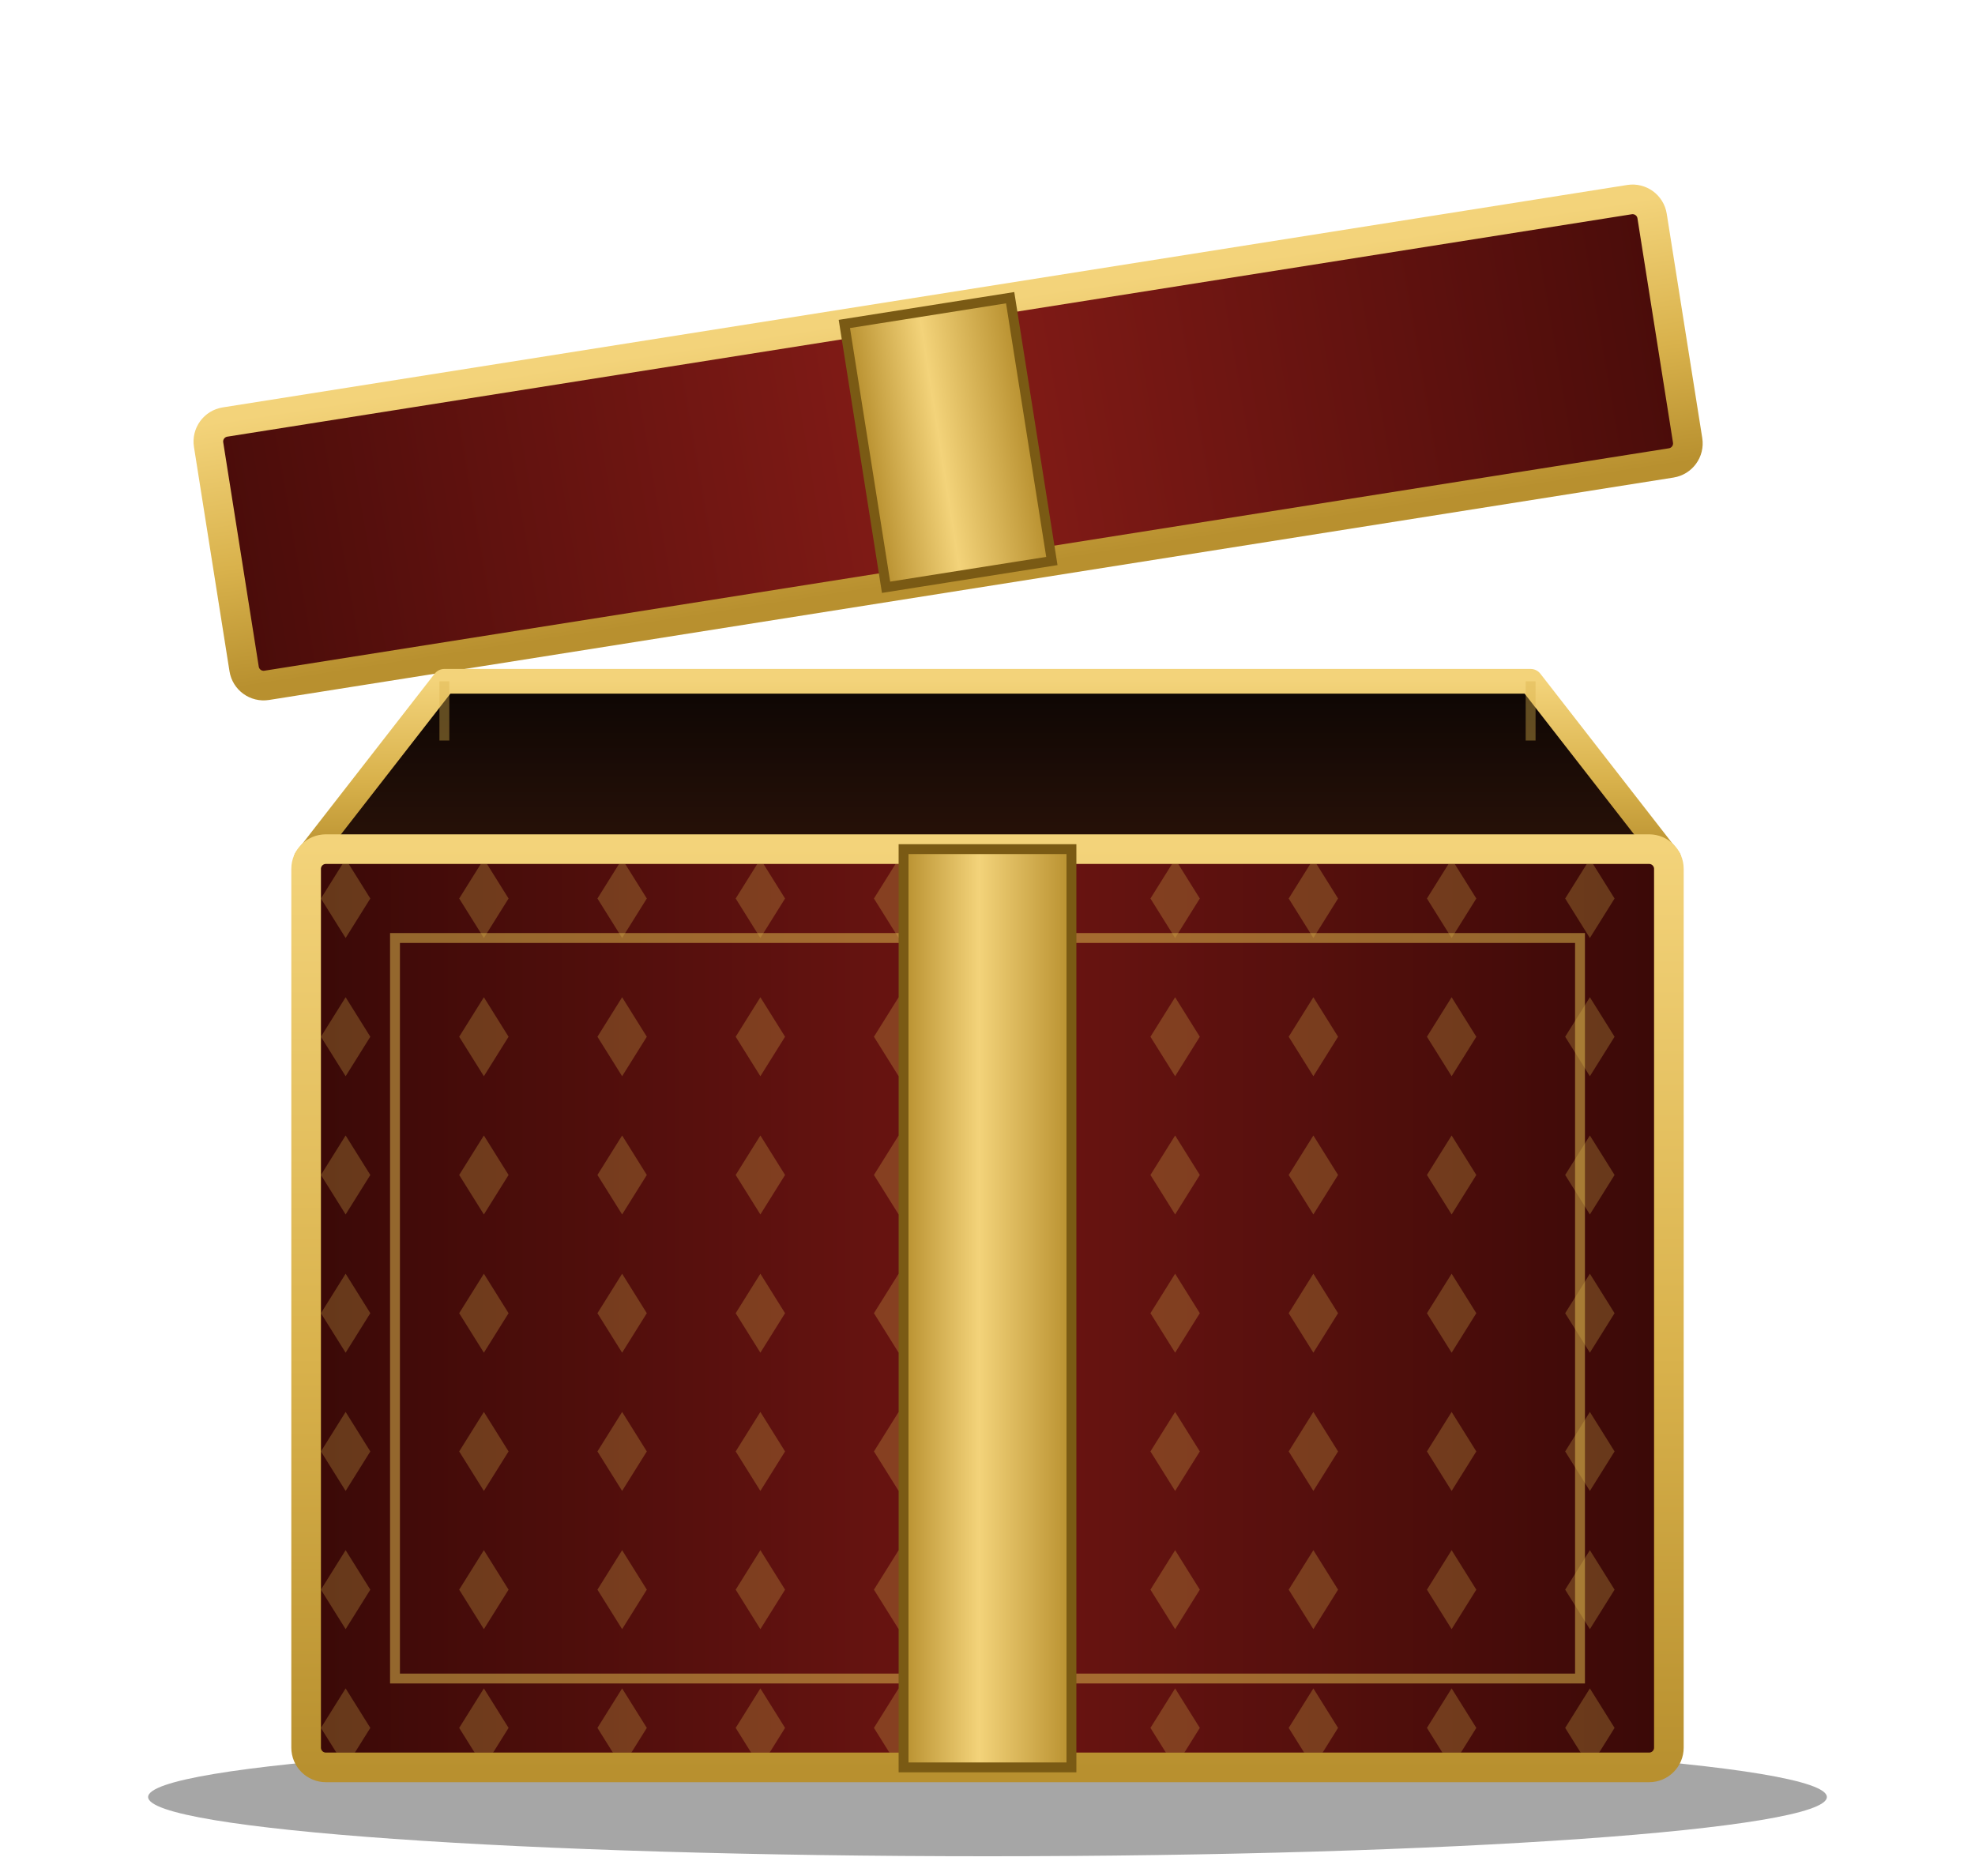
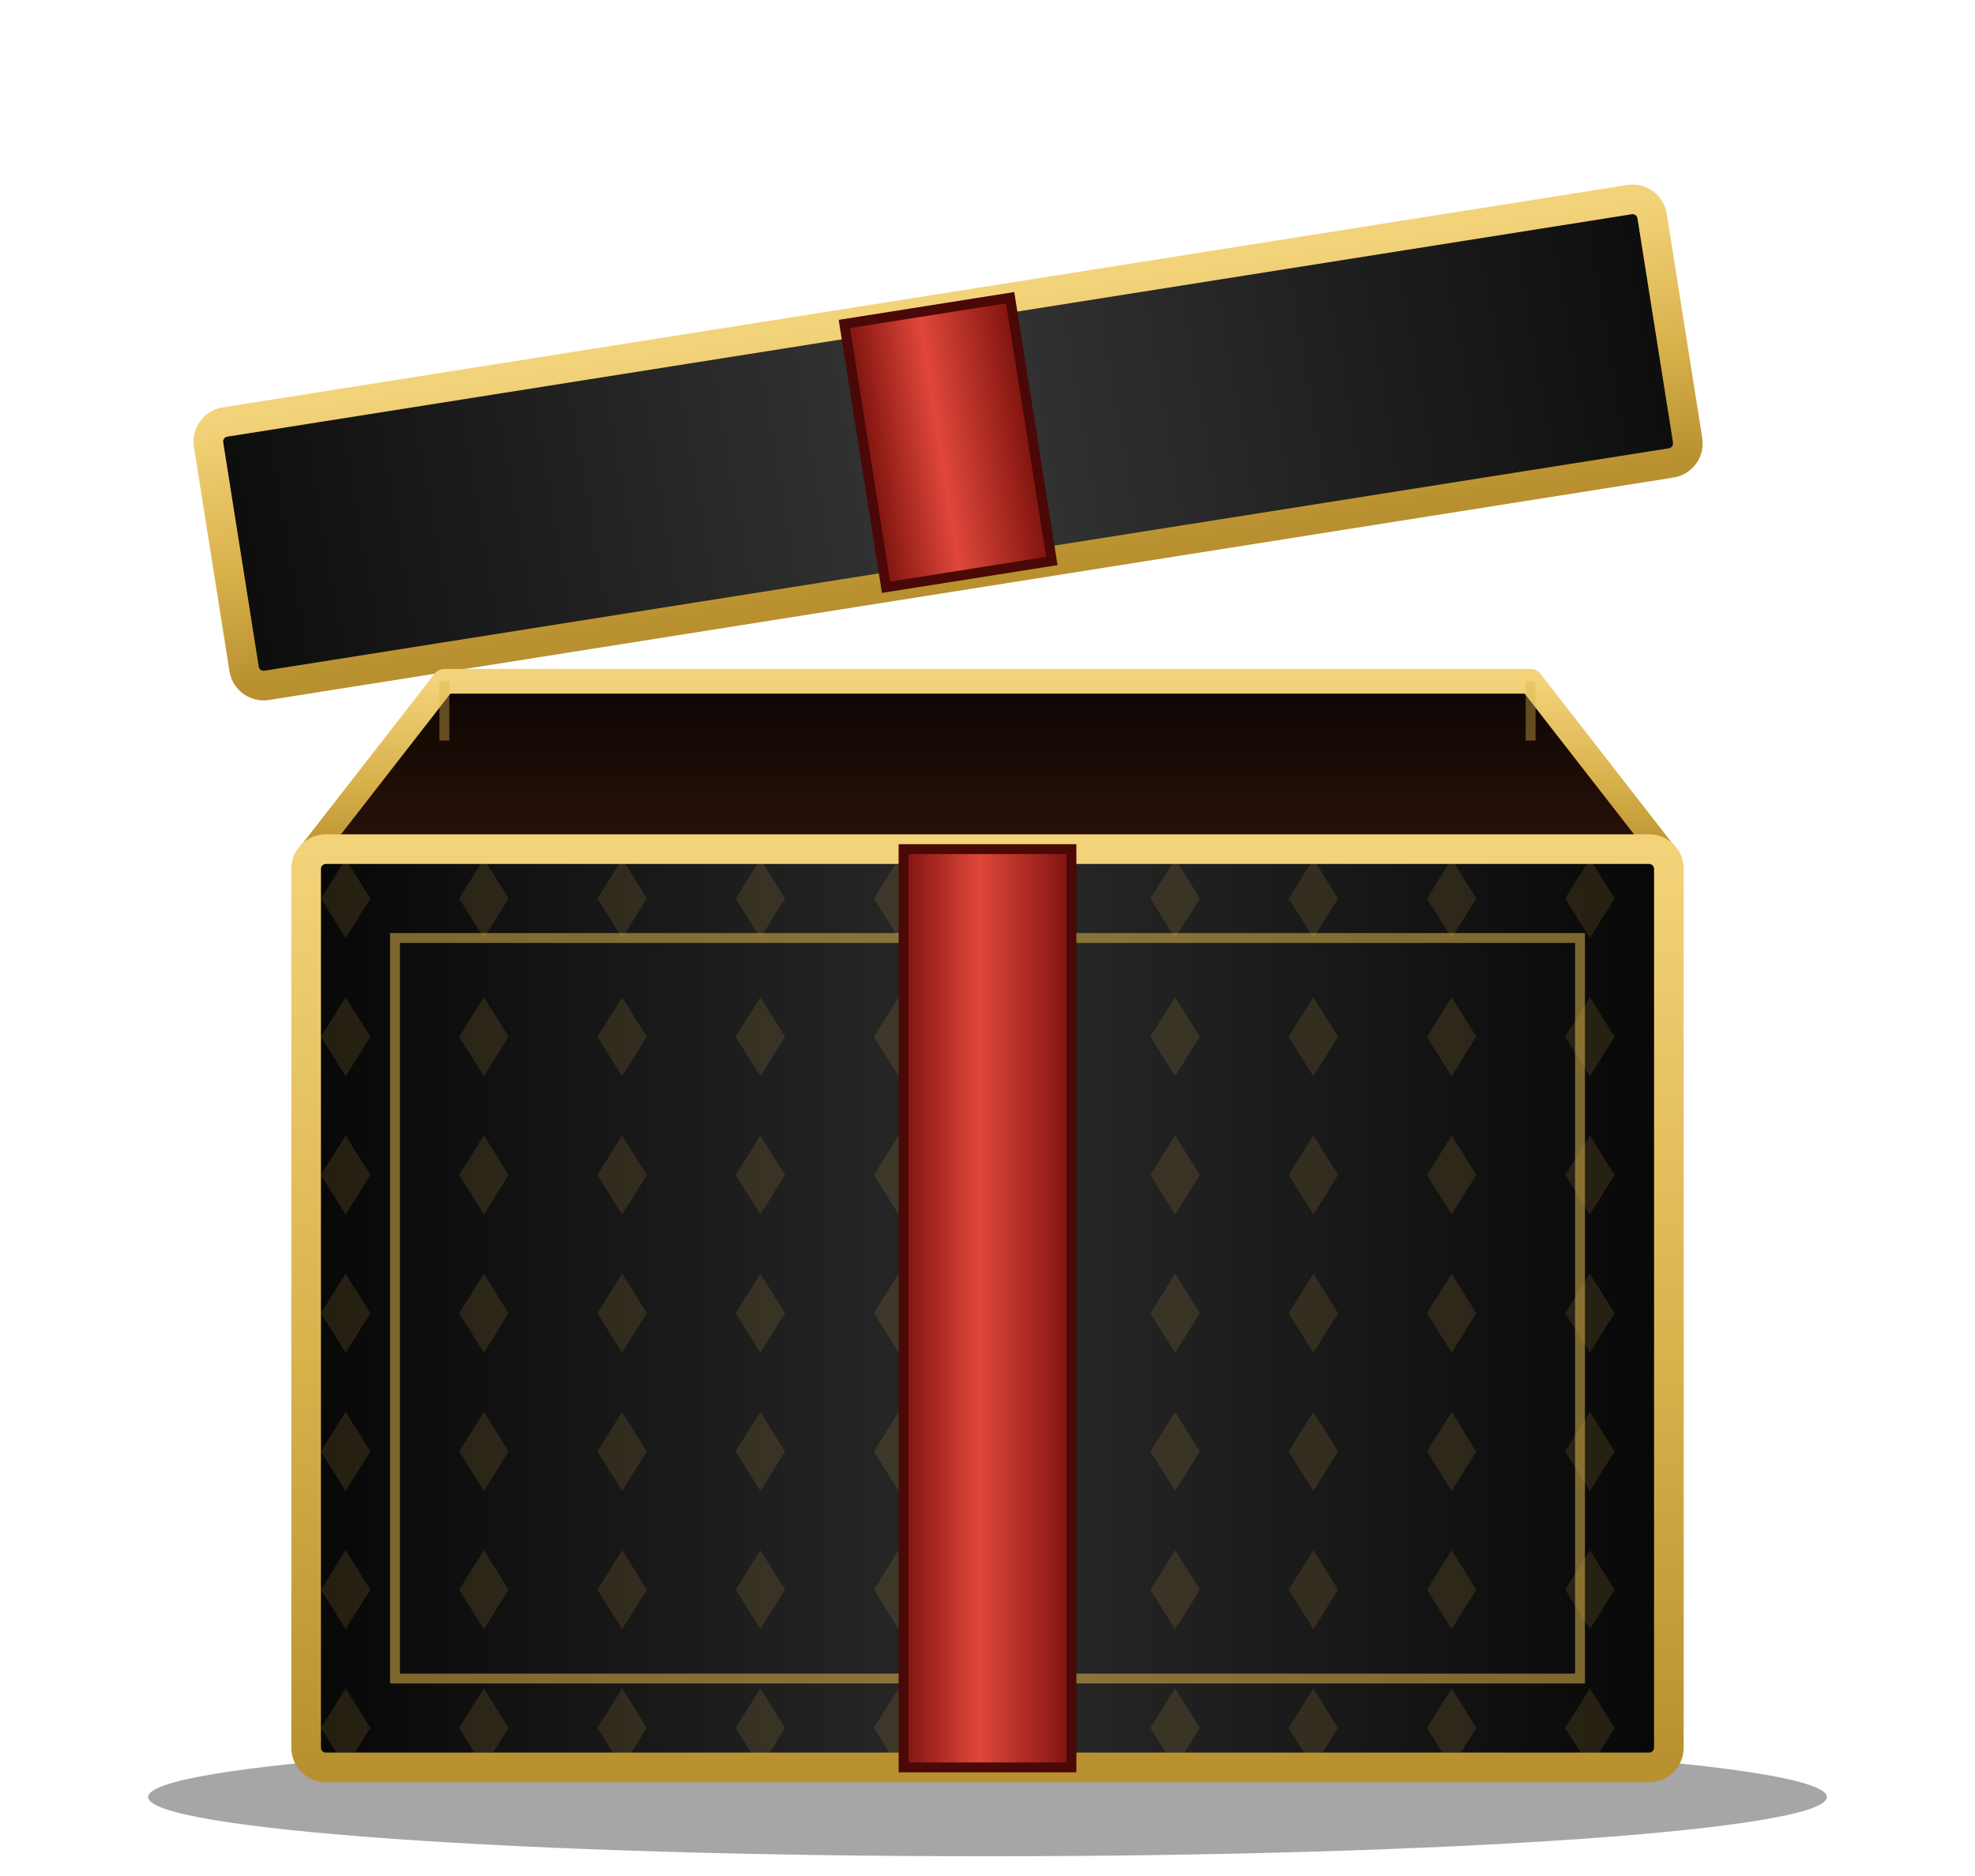
<svg xmlns="http://www.w3.org/2000/svg" viewBox="0 0 400 380">
  <defs>
    <linearGradient id="gold" x1="0" y1="0" x2="0" y2="1">
      <stop offset="0" stop-color="#f3d37a" />
      <stop offset=".55" stop-color="#d9b24c" />
      <stop offset="1" stop-color="#b8902f" />
    </linearGradient>
    <linearGradient id="goldH" x1="0" y1="0" x2="1" y2="0">
      <stop offset="0" stop-color="#b8902f" />
      <stop offset=".45" stop-color="#f3d37a" />
      <stop offset="1" stop-color="#b8902f" />
    </linearGradient>
    <linearGradient id="body" x1="0" y1="0" x2="1" y2="0">
-       <stop offset="0" stop-color="#3a0907" />
-       <stop offset=".5" stop-color="#6e1512" />
-       <stop offset="1" stop-color="#3a0907" />
+       <stop offset="0" stop-color="#070707" />
+       <stop offset=".5" stop-color="#2a2a2a" />
+       <stop offset="1" stop-color="#070707" />
    </linearGradient>
    <linearGradient id="lid" x1="0" y1="0" x2="1" y2="0">
-       <stop offset="0" stop-color="#4a0c0a" />
-       <stop offset=".5" stop-color="#861c17" />
-       <stop offset="1" stop-color="#4a0c0a" />
+       <stop offset="0" stop-color="#0d0d0d" />
+       <stop offset=".5" stop-color="#363636" />
+       <stop offset="1" stop-color="#0d0d0d" />
    </linearGradient>
    <linearGradient id="inside" x1="0" y1="0" x2="0" y2="1">
      <stop offset="0" stop-color="#0d0604" />
      <stop offset="1" stop-color="#2a1208" />
    </linearGradient>
    <pattern id="diamonds" width="28" height="28" patternUnits="userSpaceOnUse">
-       <path d="M14 6 L19 14 L14 22 L9 14Z" fill="#d9b24c" opacity=".28" />
+       <path d="M14 6 L19 14 L14 22 L9 14Z" fill="#d9b24c" opacity=".14" />
    </pattern>
+     <linearGradient id="red" x1="0" y1="0" x2="0" y2="1">
+       <stop offset="0" stop-color="#e0473a" />
+       <stop offset=".55" stop-color="#b3221a" />
+       <stop offset="1" stop-color="#7e130e" />
+     </linearGradient>
+     <linearGradient id="redH" x1="0" y1="0" x2="1" y2="0">
+       <stop offset="0" stop-color="#7e130e" />
+       <stop offset=".45" stop-color="#e0473a" />
+       <stop offset="1" stop-color="#7e130e" />
+     </linearGradient>
  </defs>
  <ellipse cx="200" cy="364" rx="170" ry="12" fill="#000" opacity=".35" />
  <g transform="rotate(-9 200 140)">
    <rect x="52" y="62" width="296" height="54" rx="4" fill="url(#lid)" stroke="url(#gold)" stroke-width="6" />
-     <rect x="183" y="62" width="34" height="54" fill="url(#goldH)" stroke="#7a5a14" stroke-width="2" />
+     <rect x="183" y="62" width="34" height="54" fill="url(#redH)" stroke="#4a0806" stroke-width="2" />
  </g>
  <path d="M62 174 L 90 138 L 310 138 L 338 174Z" fill="url(#inside)" stroke="url(#gold)" stroke-width="5" stroke-linejoin="round" />
  <path d="M90 138 L 90 150 M310 138 L 310 150" stroke="#d9b24c" stroke-opacity=".4" stroke-width="2" />
  <rect x="62" y="172" width="276" height="186" rx="4" fill="url(#body)" stroke="url(#gold)" stroke-width="6" />
  <rect x="65" y="175" width="270" height="180" fill="url(#diamonds)" />
  <rect x="80" y="190" width="240" height="150" fill="none" stroke="#d9b24c" stroke-opacity=".55" stroke-width="2" />
-   <rect x="183" y="172" width="34" height="186" fill="url(#goldH)" stroke="#7a5a14" stroke-width="2" />
+   <rect x="183" y="172" width="34" height="186" fill="url(#redH)" stroke="#4a0806" stroke-width="2" />
</svg>
